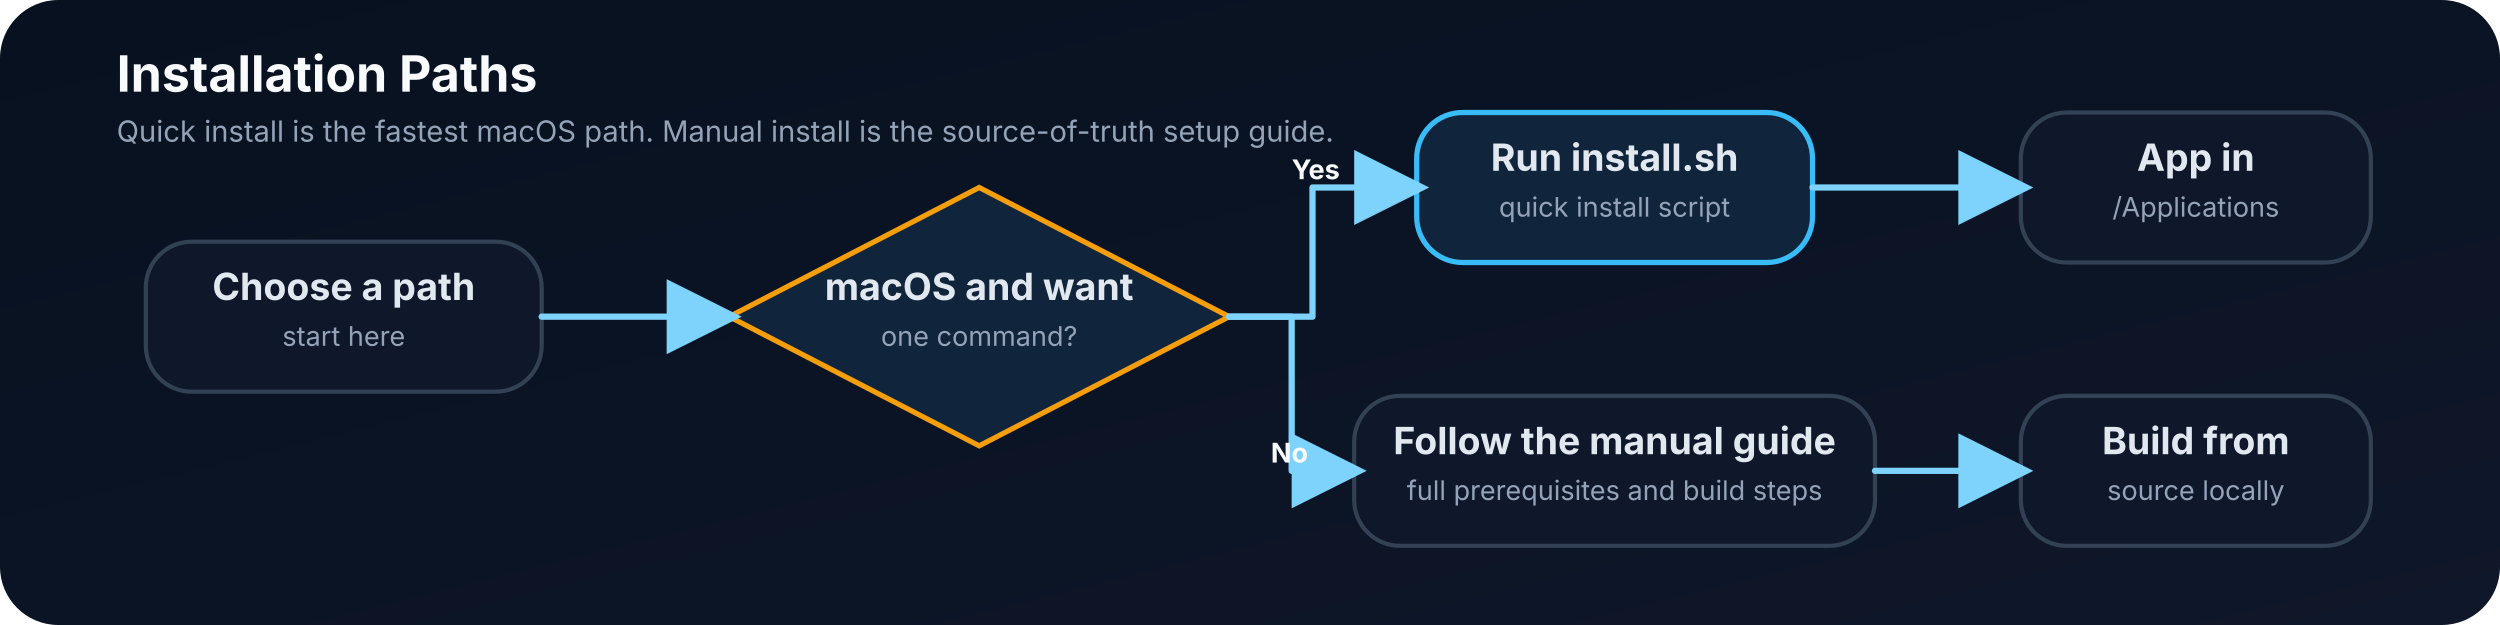
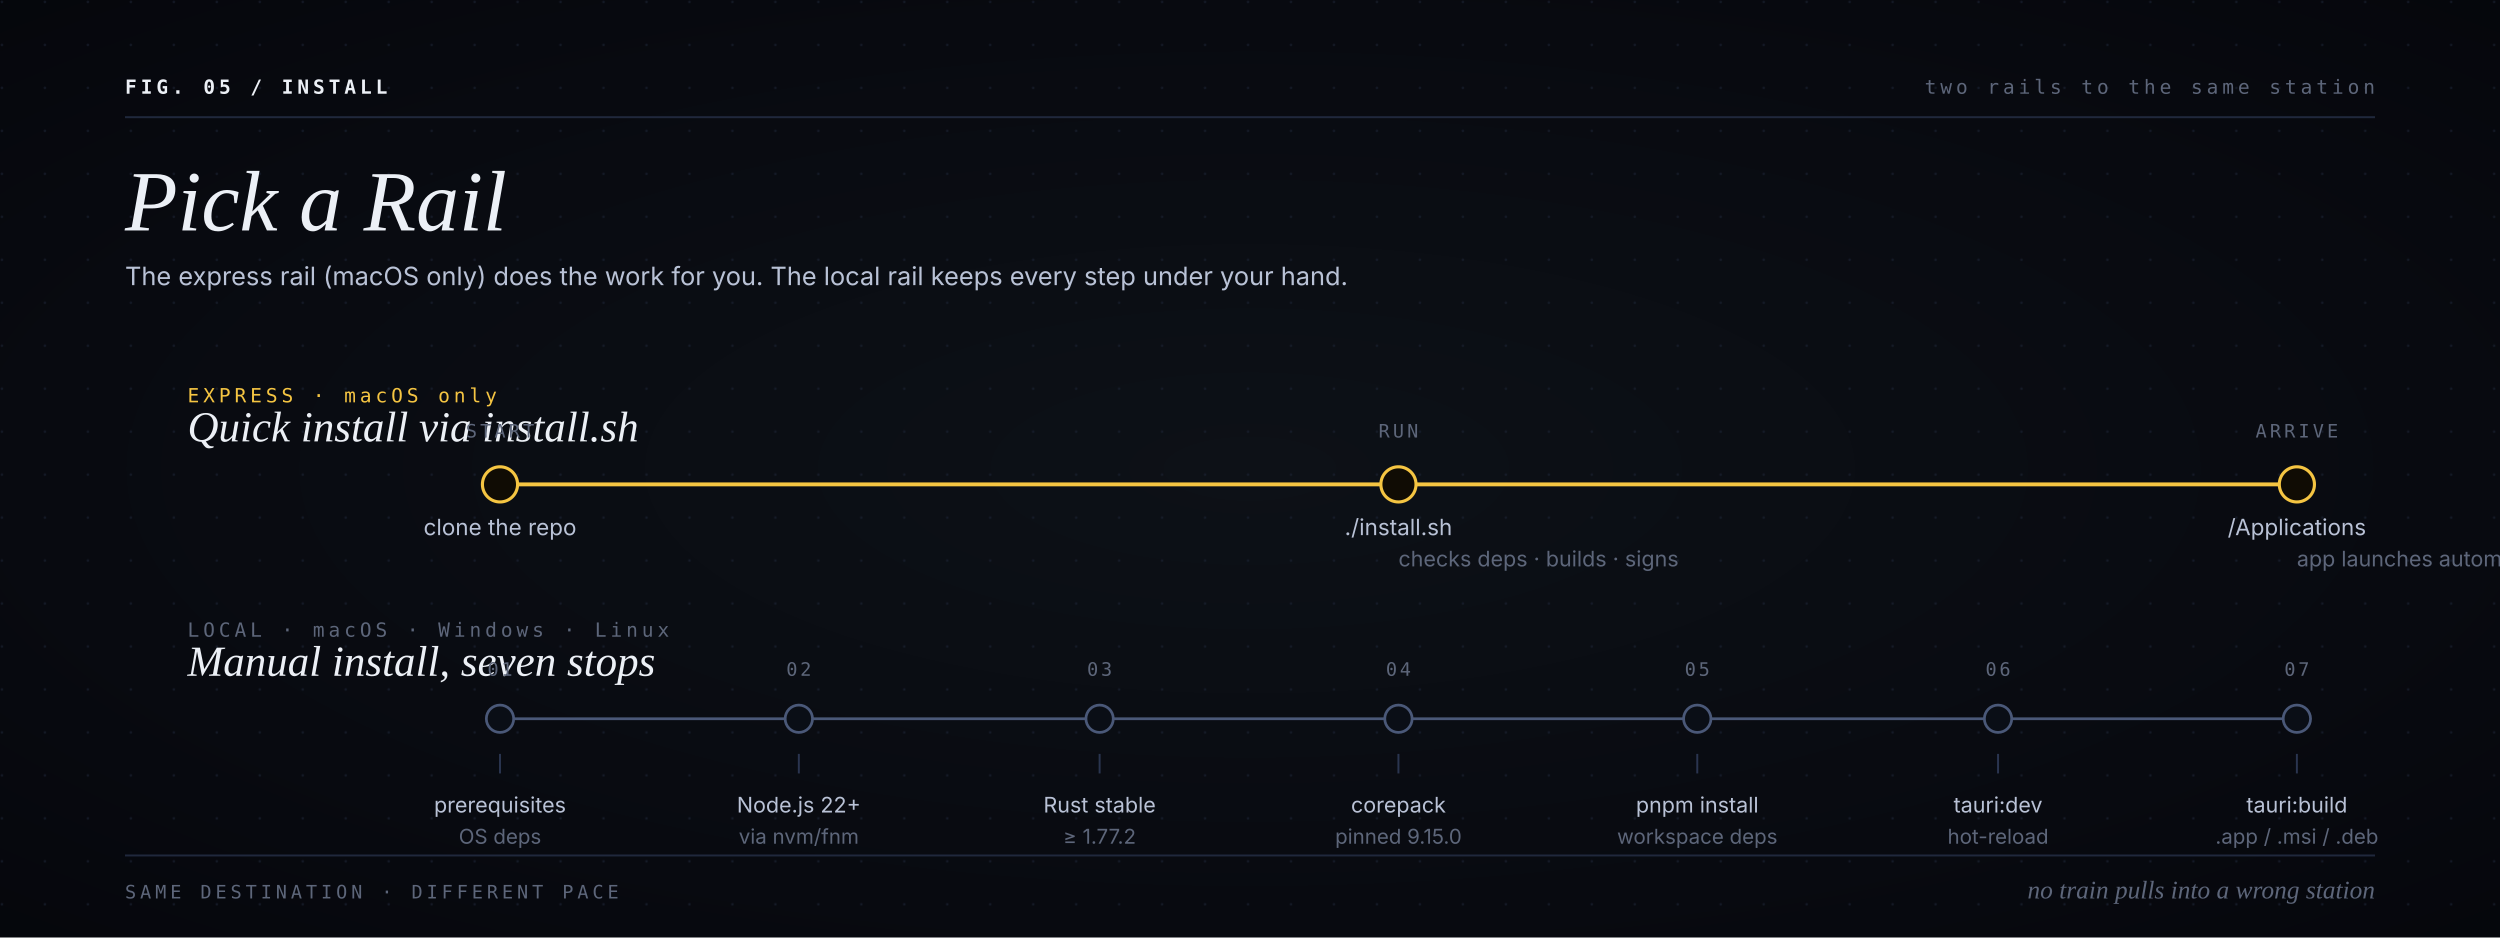
- <svg xmlns="http://www.w3.org/2000/svg" viewBox="0 0 1200 300" role="img" aria-labelledby="title desc">
+ <svg xmlns="http://www.w3.org/2000/svg" viewBox="0 0 1280 480" role="img" aria-labelledby="title desc" preserveAspectRatio="xMidYMid meet">
  <defs>
-     <linearGradient id="bg" x1="0" y1="0" x2="1" y2="1">
-       <stop offset="0%" stop-color="#07111f" />
-       <stop offset="100%" stop-color="#0f172a" />
-     </linearGradient>
-     <marker id="arrow" markerWidth="12" markerHeight="12" refX="10" refY="6" orient="auto">
-       <path d="M0 0L12 6L0 12z" fill="#7dd3fc" />
-     </marker>
+     <radialGradient id="page" cx="50%" cy="50%" r="80%">
+       <stop offset="0%" stop-color="#0d1117" />
+       <stop offset="60%" stop-color="#080a10" />
+       <stop offset="100%" stop-color="#04050a" />
+     </radialGradient>
+     <pattern id="dotgrid" width="22" height="22" patternUnits="userSpaceOnUse">
+       <circle cx="1" cy="1" r="0.7" fill="#1c2434" fill-opacity="0.55" />
+     </pattern>
    <style>
-       text { font-family: ui-sans-serif, system-ui, -apple-system, BlinkMacSystemFont, "Segoe UI", sans-serif; }
-       .title { font-size: 24px; font-weight: 700; fill: #f8fafc; }
-       .subtitle { font-size: 14px; fill: #94a3b8; }
-       .node { fill: #0f172a; stroke: #334155; stroke-width: 2; rx: 22; }
-       .node-strong { fill: #10253c; stroke: #38bdf8; stroke-width: 2.5; rx: 22; }
-       .decision { fill: #10253c; stroke: #f59e0b; stroke-width: 2.5; }
-       .edge { stroke: #7dd3fc; stroke-width: 3; stroke-linecap: round; stroke-linejoin: round; fill: none; marker-end: url(#arrow); }
-       .label { font-size: 18px; font-weight: 700; fill: #e2e8f0; text-anchor: middle; }
-       .meta { font-size: 13px; fill: #94a3b8; text-anchor: middle; }
-       .route { font-size: 13px; font-weight: 700; fill: #f8fafc; }
+       .display { font-family: 'Cormorant Garamond', 'Hoefler Text', Garamond, 'Times New Roman', serif; }
+       .body    { font-family: 'Manrope', -apple-system, BlinkMacSystemFont, 'Helvetica Neue', sans-serif; }
+       .mono    { font-family: 'JetBrains Mono', 'SF Mono', Menlo, Consolas, monospace; }
+       .ink     { fill: #ecf0f6; }
+       .body-c  { fill: #b9c2d6; }
+       .muted   { fill: #5d667a; }
+       .gold    { fill: #f5c542; }
+       .stroke-hair { stroke: #20283c; stroke-width: 1; fill: none; }
+       .stroke-hair-strong { stroke: #344166; stroke-width: 1.2; fill: none; }
+       .stroke-rule { stroke: #1a2233; stroke-width: 1; fill: none; }
+       .rail-gold { stroke: #f5c542; stroke-width: 2; fill: none; }
+       .rail-bone { stroke: #4a5878; stroke-width: 1.4; fill: none; }
+       .rail-tie  { stroke: #2a3550; stroke-width: 1; fill: none; }
+       .stop-dot     { fill: #0a0e16; stroke: #4a5878; stroke-width: 1.4; }
+       .stop-dot-gold { fill: #100c04; stroke: #f5c542; stroke-width: 1.6; }
    </style>
  </defs>
-   <rect width="1200" height="300" rx="28" fill="url(#bg)" />
-   <text x="56" y="44" class="title">Installation Paths</text>
-   <text x="56" y="68" class="subtitle">Quick install is the fastest macOS path. Manual install is the source-of-truth setup guide.</text>
-   <rect x="70" y="116" width="190" height="72" class="node" />
-   <text x="165" y="144" class="label">Choose a path</text>
-   <text x="165" y="166" class="meta">start here</text>
-   <polygon points="470,90 590,152 470,214 350,152" class="decision" />
-   <text x="470" y="144" class="label">macOS and want</text>
-   <text x="470" y="166" class="meta">one command?</text>
-   <rect x="680" y="54" width="190" height="72" class="node-strong" />
-   <text x="775" y="82" class="label">Run install.sh</text>
-   <text x="775" y="104" class="meta">quick install script</text>
-   <rect x="650" y="190" width="250" height="72" class="node" />
-   <text x="775" y="218" class="label">Follow the manual guide</text>
-   <text x="775" y="240" class="meta">full prerequisites and build steps</text>
-   <rect x="970" y="54" width="168" height="72" class="node" />
-   <text x="1054" y="82" class="label">App in</text>
-   <text x="1054" y="104" class="meta">/Applications</text>
-   <rect x="970" y="190" width="168" height="72" class="node" />
-   <text x="1054" y="218" class="label">Build from</text>
-   <text x="1054" y="240" class="meta">source locally</text>
-   <path d="M260 152H350" class="edge" />
-   <path d="M590 152H630V90H680" class="edge" />
-   <path d="M590 152H620V226H650" class="edge" />
-   <path d="M870 90H970" class="edge" />
-   <path d="M900 226H970" class="edge" />
-   <text x="620" y="86" class="route">Yes</text>
-   <text x="610" y="222" class="route">No</text>
+   <rect width="1280" height="480" fill="url(#page)" />
+   <rect width="1280" height="480" fill="url(#dotgrid)" />
+   <line x1="64" y1="60" x2="1216" y2="60" class="stroke-hair" />
+   <text x="64" y="48" class="mono ink" font-size="10" font-weight="600" letter-spacing="2">FIG. 05 / INSTALL</text>
+   <text x="1216" y="48" class="mono muted" font-size="10" letter-spacing="2" text-anchor="end">two rails to the same station</text>
+   <text x="64" y="118" class="display ink" font-style="italic" font-size="44">Pick a Rail</text>
+   <text x="64" y="146" class="body body-c" font-size="13">The express rail (macOS only) does the work for you. The local rail keeps every step under your hand.</text>
+   <g transform="translate(96,228)">
+     <text x="0" y="-22" class="mono gold" font-size="10" letter-spacing="2">EXPRESS · macOS only</text>
+     <text x="0" y="-2" class="display ink" font-style="italic" font-size="22">Quick install via install.sh</text>
+     <line x1="160" y1="20" x2="1080" y2="20" class="rail-gold" />
+     <circle cx="160" cy="20" r="9" class="stop-dot-gold" />
+     <circle cx="620" cy="20" r="9" class="stop-dot-gold" />
+     <circle cx="1080" cy="20" r="9" class="stop-dot-gold" />
+     <text x="160" y="-4" class="mono muted" font-size="9.5" letter-spacing="1.6" text-anchor="middle">START</text>
+     <text x="160" y="46" class="body body-c" font-size="11.5" text-anchor="middle">clone the repo</text>
+     <text x="620" y="-4" class="mono muted" font-size="9.5" letter-spacing="1.6" text-anchor="middle">RUN</text>
+     <text x="620" y="46" class="body body-c" font-size="11.5" text-anchor="middle">./install.sh</text>
+     <text x="620" y="62" class="body muted" font-size="11">checks deps · builds · signs</text>
+     <text x="1080" y="-4" class="mono muted" font-size="9.5" letter-spacing="1.6" text-anchor="middle">ARRIVE</text>
+     <text x="1080" y="46" class="body body-c" font-size="11.5" text-anchor="middle">/Applications</text>
+     <text x="1080" y="62" class="body muted" font-size="11">app launches automatically</text>
+   </g>
+   <g transform="translate(96,348)">
+     <text x="0" y="-22" class="mono muted" font-size="10" letter-spacing="2">LOCAL · macOS · Windows · Linux</text>
+     <text x="0" y="-2" class="display ink" font-style="italic" font-size="22">Manual install, seven stops</text>
+     <line x1="160" y1="20" x2="1080" y2="20" class="rail-bone" />
+     <g>
+       <circle cx="160" cy="20" r="7" class="stop-dot" />
+       <circle cx="313" cy="20" r="7" class="stop-dot" />
+       <circle cx="467" cy="20" r="7" class="stop-dot" />
+       <circle cx="620" cy="20" r="7" class="stop-dot" />
+       <circle cx="773" cy="20" r="7" class="stop-dot" />
+       <circle cx="927" cy="20" r="7" class="stop-dot" />
+       <circle cx="1080" cy="20" r="7" class="stop-dot" />
+     </g>
+     <g class="rail-tie">
+       <line x1="160" y1="38" x2="160" y2="48" />
+       <line x1="313" y1="38" x2="313" y2="48" />
+       <line x1="467" y1="38" x2="467" y2="48" />
+       <line x1="620" y1="38" x2="620" y2="48" />
+       <line x1="773" y1="38" x2="773" y2="48" />
+       <line x1="927" y1="38" x2="927" y2="48" />
+       <line x1="1080" y1="38" x2="1080" y2="48" />
+     </g>
+     <g font-size="11">
+       <g text-anchor="middle">
+         <text x="160" y="-2" class="mono muted" font-size="9.5" letter-spacing="1.4">01</text>
+         <text x="313" y="-2" class="mono muted" font-size="9.5" letter-spacing="1.4">02</text>
+         <text x="467" y="-2" class="mono muted" font-size="9.5" letter-spacing="1.4">03</text>
+         <text x="620" y="-2" class="mono muted" font-size="9.5" letter-spacing="1.4">04</text>
+         <text x="773" y="-2" class="mono muted" font-size="9.5" letter-spacing="1.4">05</text>
+         <text x="927" y="-2" class="mono muted" font-size="9.5" letter-spacing="1.4">06</text>
+         <text x="1080" y="-2" class="mono muted" font-size="9.5" letter-spacing="1.4">07</text>
+         <text x="160" y="68" class="body body-c">prerequisites</text>
+         <text x="313" y="68" class="body body-c">Node.js 22+</text>
+         <text x="467" y="68" class="body body-c">Rust stable</text>
+         <text x="620" y="68" class="body body-c">corepack</text>
+         <text x="773" y="68" class="body body-c">pnpm install</text>
+         <text x="927" y="68" class="body body-c">tauri:dev</text>
+         <text x="1080" y="68" class="body body-c">tauri:build</text>
+         <text x="160" y="84" class="body muted" font-size="10.5">OS deps</text>
+         <text x="313" y="84" class="body muted" font-size="10.5">via nvm/fnm</text>
+         <text x="467" y="84" class="body muted" font-size="10.5">≥ 1.77.2</text>
+         <text x="620" y="84" class="body muted" font-size="10.5">pinned 9.15.0</text>
+         <text x="773" y="84" class="body muted" font-size="10.5">workspace deps</text>
+         <text x="927" y="84" class="body muted" font-size="10.5">hot-reload</text>
+         <text x="1080" y="84" class="body muted" font-size="10.5">.app / .msi / .deb</text>
+       </g>
+     </g>
+   </g>
+   <line x1="64" y1="438" x2="1216" y2="438" class="stroke-hair" />
+   <text x="64" y="460" class="mono muted" font-size="9.5" letter-spacing="2">SAME DESTINATION · DIFFERENT PACE</text>
+   <text x="1216" y="460" class="display muted" font-size="13" font-style="italic" text-anchor="end">no train pulls into a wrong station</text>
</svg>
